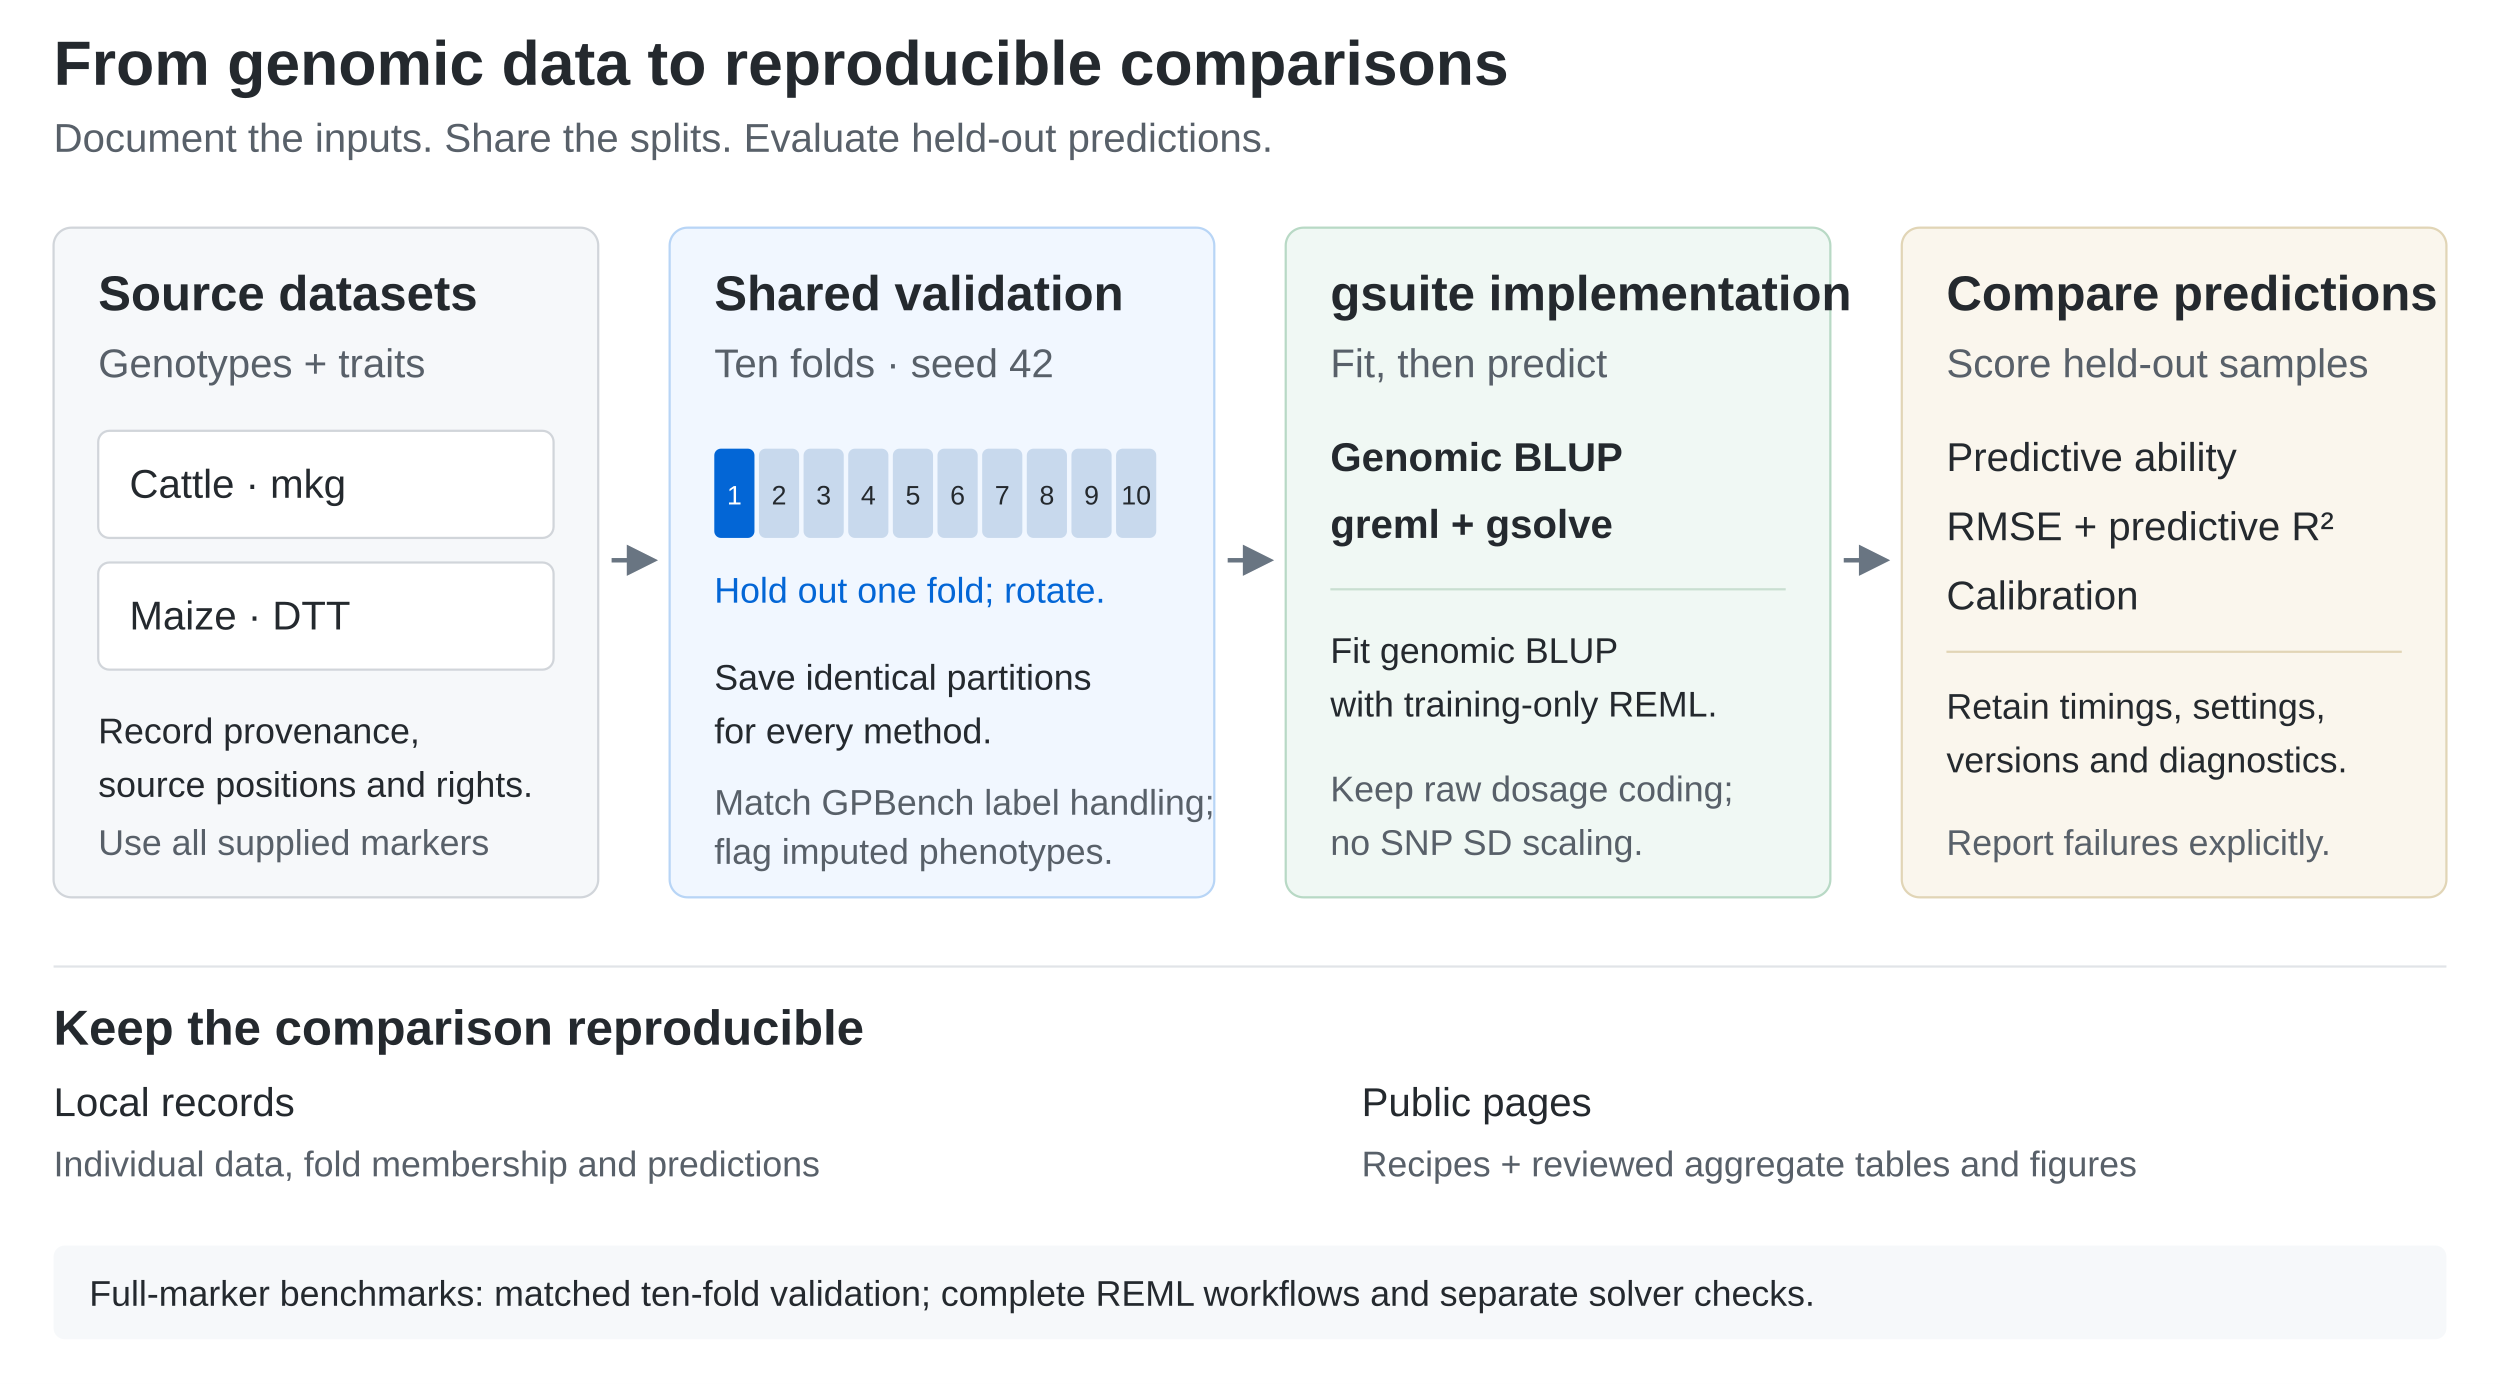
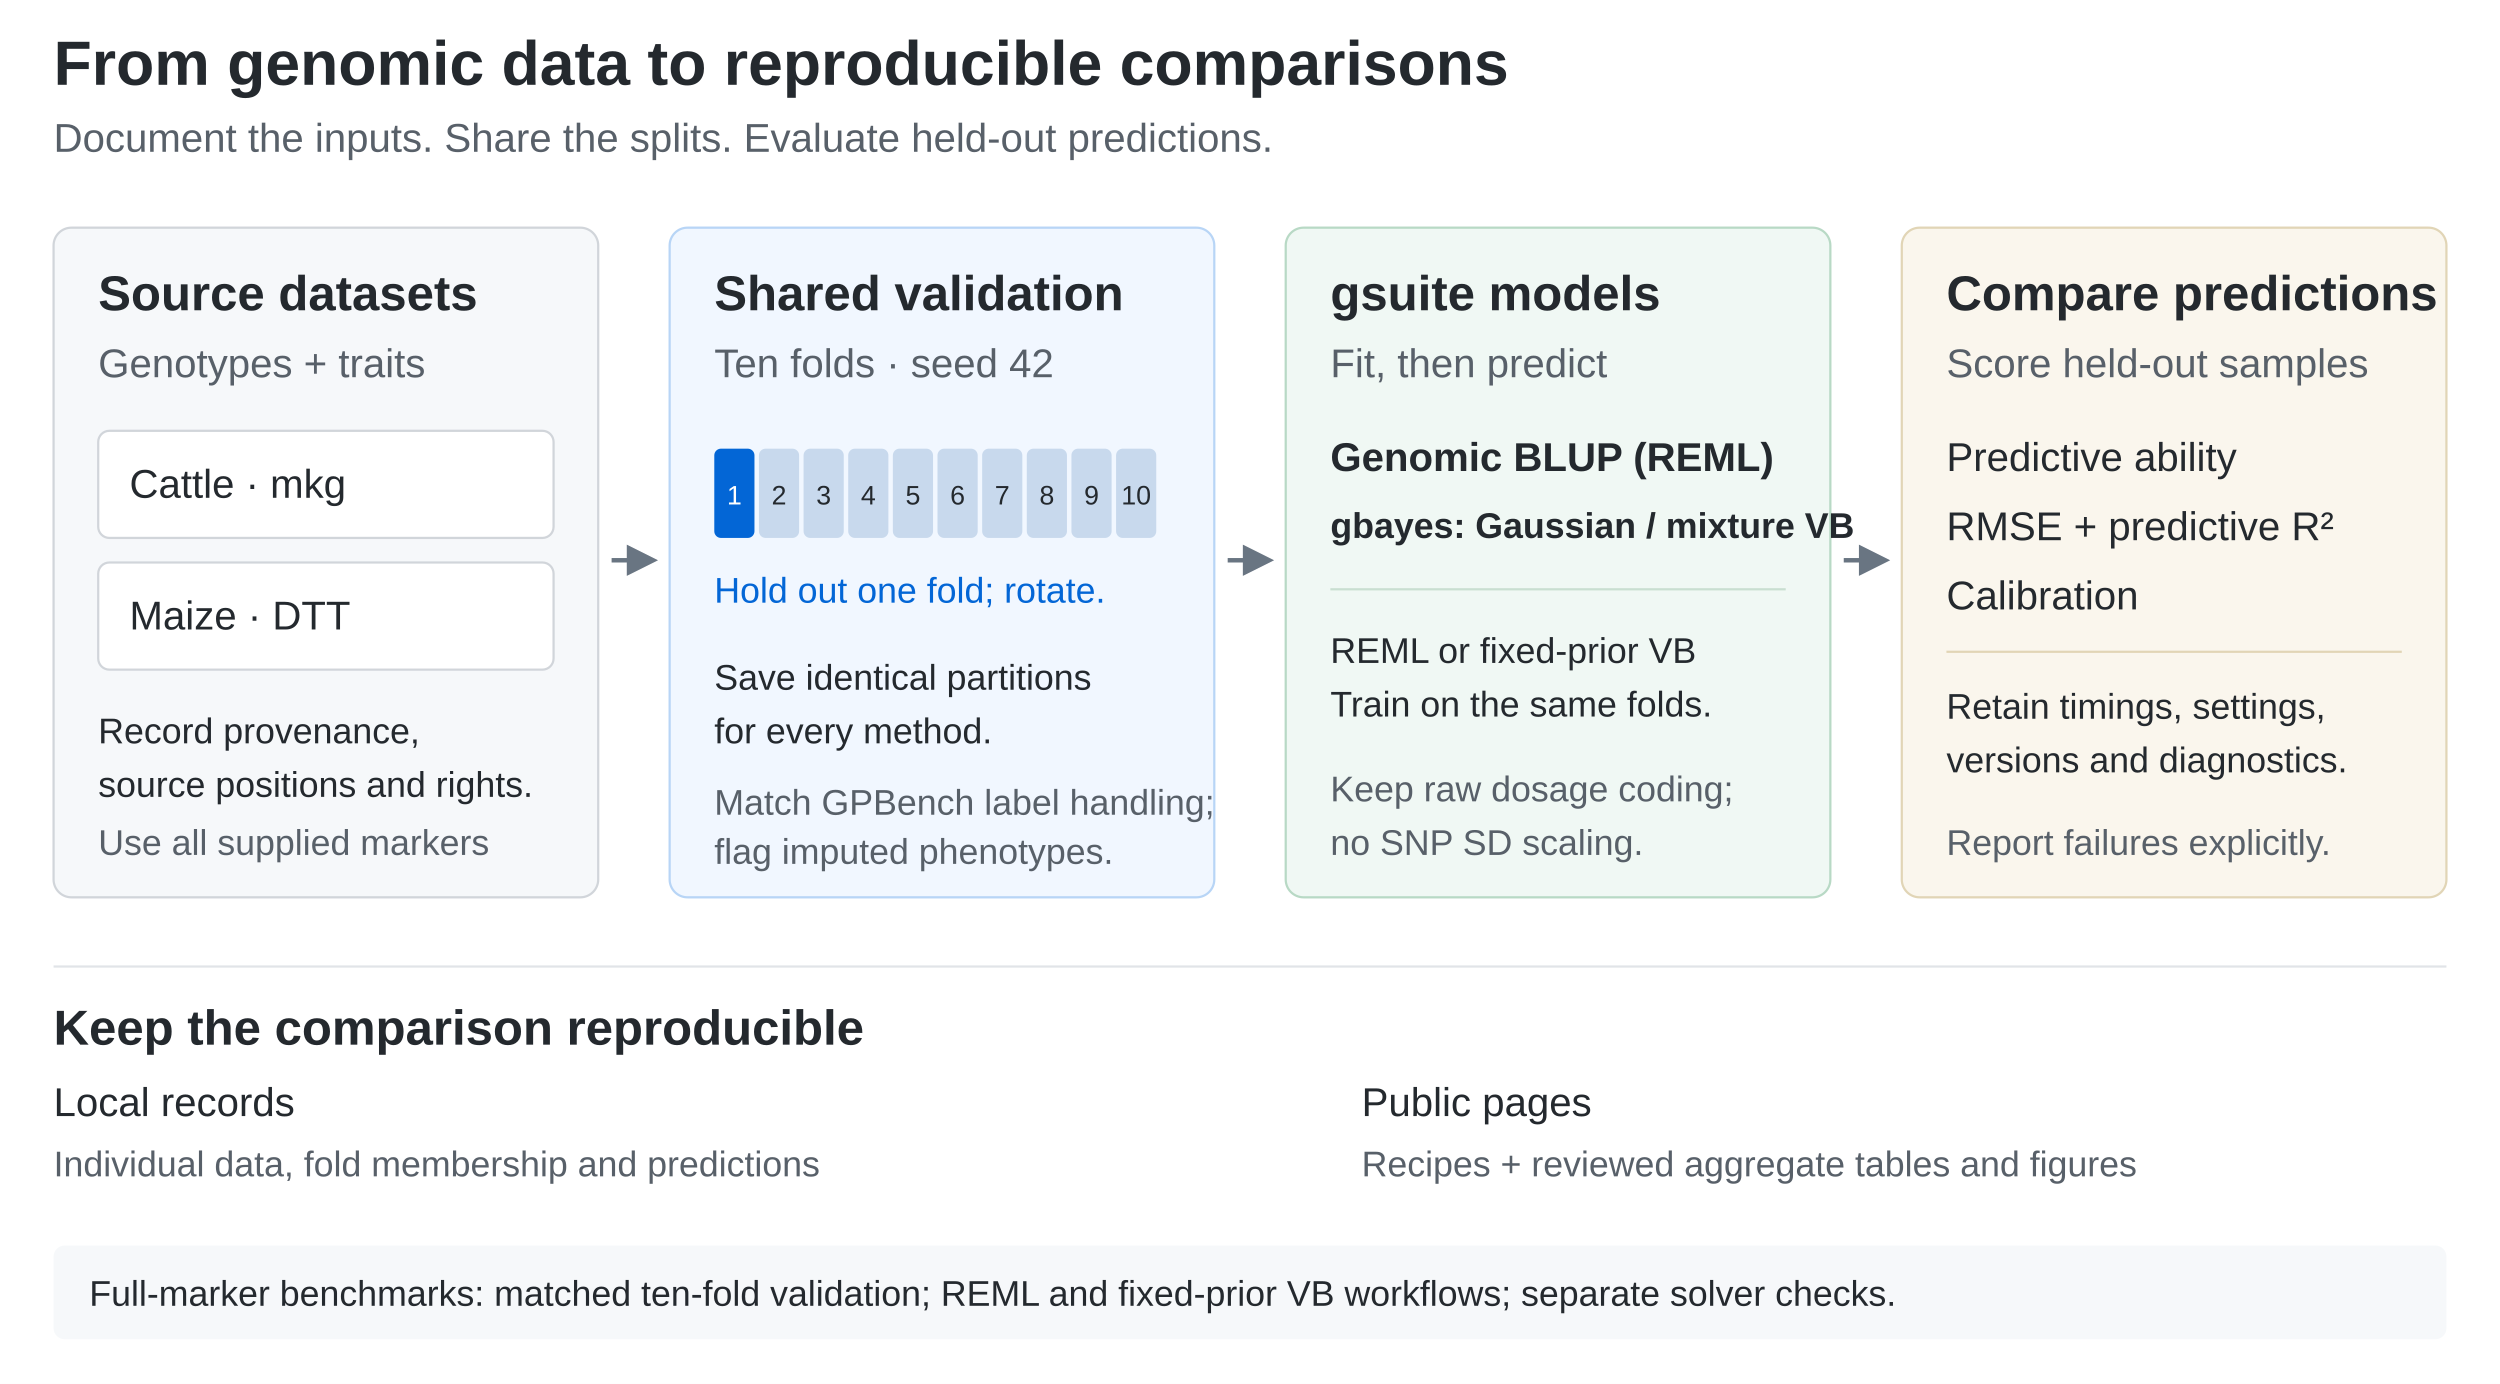
<svg xmlns="http://www.w3.org/2000/svg" width="1120" height="620" viewBox="0 0 1120 620" role="img" aria-labelledby="title description">
  <defs>
    <marker id="arrow" viewBox="0 0 10 10" refX="8" refY="5" markerWidth="7" markerHeight="7" orient="auto-start-reverse">
      <path d="M 0 0 L 10 5 L 0 10 z" fill="#697582" />
    </marker>
    <style>
      text { font-family: -apple-system, BlinkMacSystemFont, 'Segoe UI', Arial, sans-serif; fill: #24292e; }
      .heading { font-size: 22px; font-weight: 600; }
      .body { font-size: 18px; }
      .small { font-size: 16px; }
      .muted { fill: #586069; }
      .blue { fill: #0366d6; }
      .line { fill: none; stroke: #697582; stroke-width: 2; marker-end: url(#arrow); }
    </style>
  </defs>
  <rect width="1120" height="620" fill="#fff" />
  <text x="24" y="38" font-size="28" font-weight="600">From genomic data to reproducible comparisons</text>
  <text x="24" y="68" class="body muted">Document the inputs. Share the splits. Evaluate held-out predictions.</text>
  <rect x="24" y="102" width="244" height="300" rx="8" fill="#f6f8fa" stroke="#d1d5da" />
  <rect x="300" y="102" width="244" height="300" rx="8" fill="#f1f7ff" stroke="#b8d5f6" />
  <rect x="576" y="102" width="244" height="300" rx="8" fill="#f0f8f4" stroke="#b8d9c5" />
  <rect x="852" y="102" width="244" height="300" rx="8" fill="#faf6ed" stroke="#e1d5b6" />
  <text x="44" y="139" class="heading">Source datasets</text>
  <text x="44" y="169" class="body muted">Genotypes + traits</text>
  <rect x="44" y="193" width="204" height="48" rx="5" fill="#fff" stroke="#d1d5da" />
  <text x="58" y="223" class="body">Cattle · mkg</text>
  <rect x="44" y="252" width="204" height="48" rx="5" fill="#fff" stroke="#d1d5da" />
  <text x="58" y="282" class="body">Maize · DTT</text>
  <text x="44" y="333" class="small">Record provenance,</text>
  <text x="44" y="357" class="small">source positions and rights.</text>
  <text x="44" y="383" class="small muted">Use all supplied markers</text>
  <path d="M274 251 H292" class="line" />
  <text x="320" y="139" class="heading">Shared validation</text>
  <text x="320" y="169" class="body muted">Ten folds · seed 42</text>
  <g transform="translate(320 201)">
    <rect x="0" width="18" height="40" rx="3" fill="#0366d6" />
    <text x="9" y="25" text-anchor="middle" font-size="12" style="fill:white">1</text>
    <rect x="20" width="18" height="40" rx="3" fill="#c8d9ed" />
    <text x="29" y="25" text-anchor="middle" font-size="12" style="fill:#24292e">2</text>
    <rect x="40" width="18" height="40" rx="3" fill="#c8d9ed" />
    <text x="49" y="25" text-anchor="middle" font-size="12" style="fill:#24292e">3</text>
    <rect x="60" width="18" height="40" rx="3" fill="#c8d9ed" />
    <text x="69" y="25" text-anchor="middle" font-size="12" style="fill:#24292e">4</text>
    <rect x="80" width="18" height="40" rx="3" fill="#c8d9ed" />
    <text x="89" y="25" text-anchor="middle" font-size="12" style="fill:#24292e">5</text>
    <rect x="100" width="18" height="40" rx="3" fill="#c8d9ed" />
    <text x="109" y="25" text-anchor="middle" font-size="12" style="fill:#24292e">6</text>
    <rect x="120" width="18" height="40" rx="3" fill="#c8d9ed" />
    <text x="129" y="25" text-anchor="middle" font-size="12" style="fill:#24292e">7</text>
    <rect x="140" width="18" height="40" rx="3" fill="#c8d9ed" />
    <text x="149" y="25" text-anchor="middle" font-size="12" style="fill:#24292e">8</text>
    <rect x="160" width="18" height="40" rx="3" fill="#c8d9ed" />
    <text x="169" y="25" text-anchor="middle" font-size="12" style="fill:#24292e">9</text>
    <rect x="180" width="18" height="40" rx="3" fill="#c8d9ed" />
    <text x="189" y="25" text-anchor="middle" font-size="12" style="fill:#24292e">10</text>
  </g>
  <text x="320" y="270" class="small blue">Hold out one fold; rotate.</text>
  <text x="320" y="309" class="small">Save identical partitions</text>
  <text x="320" y="333" class="small">for every method.</text>
  <text x="320" y="365" class="small muted">Match GPBench label handling;</text>
  <text x="320" y="387" class="small muted">flag imputed phenotypes.</text>
  <path d="M550 251 H568" class="line" />
-   <text x="596" y="139" class="heading">gsuite implementation</text>
+   <text x="596" y="139" class="heading">gsuite models</text>
  <text x="596" y="169" class="body muted">Fit, then predict</text>
-   <text x="596" y="211" class="body" font-weight="600">Genomic BLUP</text>
-   <text x="596" y="241" class="body" font-weight="600">greml + gsolve</text>
+   <text x="596" y="211" class="body" font-weight="600">Genomic BLUP (REML)</text>
+   <text x="596" y="241" class="small" font-weight="600">gbayes: Gaussian / mixture VB</text>
  <path d="M596 264 H800" stroke="#c9dfd1" />
-   <text x="596" y="297" class="small">Fit genomic BLUP</text>
-   <text x="596" y="321" class="small">with training-only REML.</text>
+   <text x="596" y="297" class="small">REML or fixed-prior VB</text>
+   <text x="596" y="321" class="small">Train on the same folds.</text>
  <text x="596" y="359" class="small muted">Keep raw dosage coding;</text>
  <text x="596" y="383" class="small muted">no SNP SD scaling.</text>
  <path d="M826 251 H844" class="line" />
  <text x="872" y="139" class="heading">Compare predictions</text>
  <text x="872" y="169" class="body muted">Score held-out samples</text>
  <text x="872" y="211" class="body">Predictive ability</text>
  <text x="872" y="242" class="body">RMSE + predictive R²</text>
  <text x="872" y="273" class="body">Calibration</text>
  <path d="M872 292 H1076" stroke="#e1d5b6" />
  <text x="872" y="322" class="small">Retain timings, settings,</text>
  <text x="872" y="346" class="small">versions and diagnostics.</text>
  <text x="872" y="383" class="small muted">Report failures explicitly.</text>
  <path d="M24 433 H1096" stroke="#e1e4e8" />
  <text x="24" y="468" class="heading">Keep the comparison reproducible</text>
  <text x="24" y="500" class="body">Local records</text>
  <text x="24" y="527" class="small muted">Individual data, fold membership and predictions</text>
  <text x="610" y="500" class="body">Public pages</text>
  <text x="610" y="527" class="small muted">Recipes + reviewed aggregate tables and figures</text>
  <rect x="24" y="558" width="1072" height="42" rx="5" fill="#f6f8fa" />
-   <text x="40" y="585" class="small">Full-marker benchmarks: matched ten-fold validation; complete REML workflows and separate solver checks.</text>
+   <text x="40" y="585" class="small">Full-marker benchmarks: matched ten-fold validation; REML and fixed-prior VB workflows; separate solver checks.</text>
</svg>
